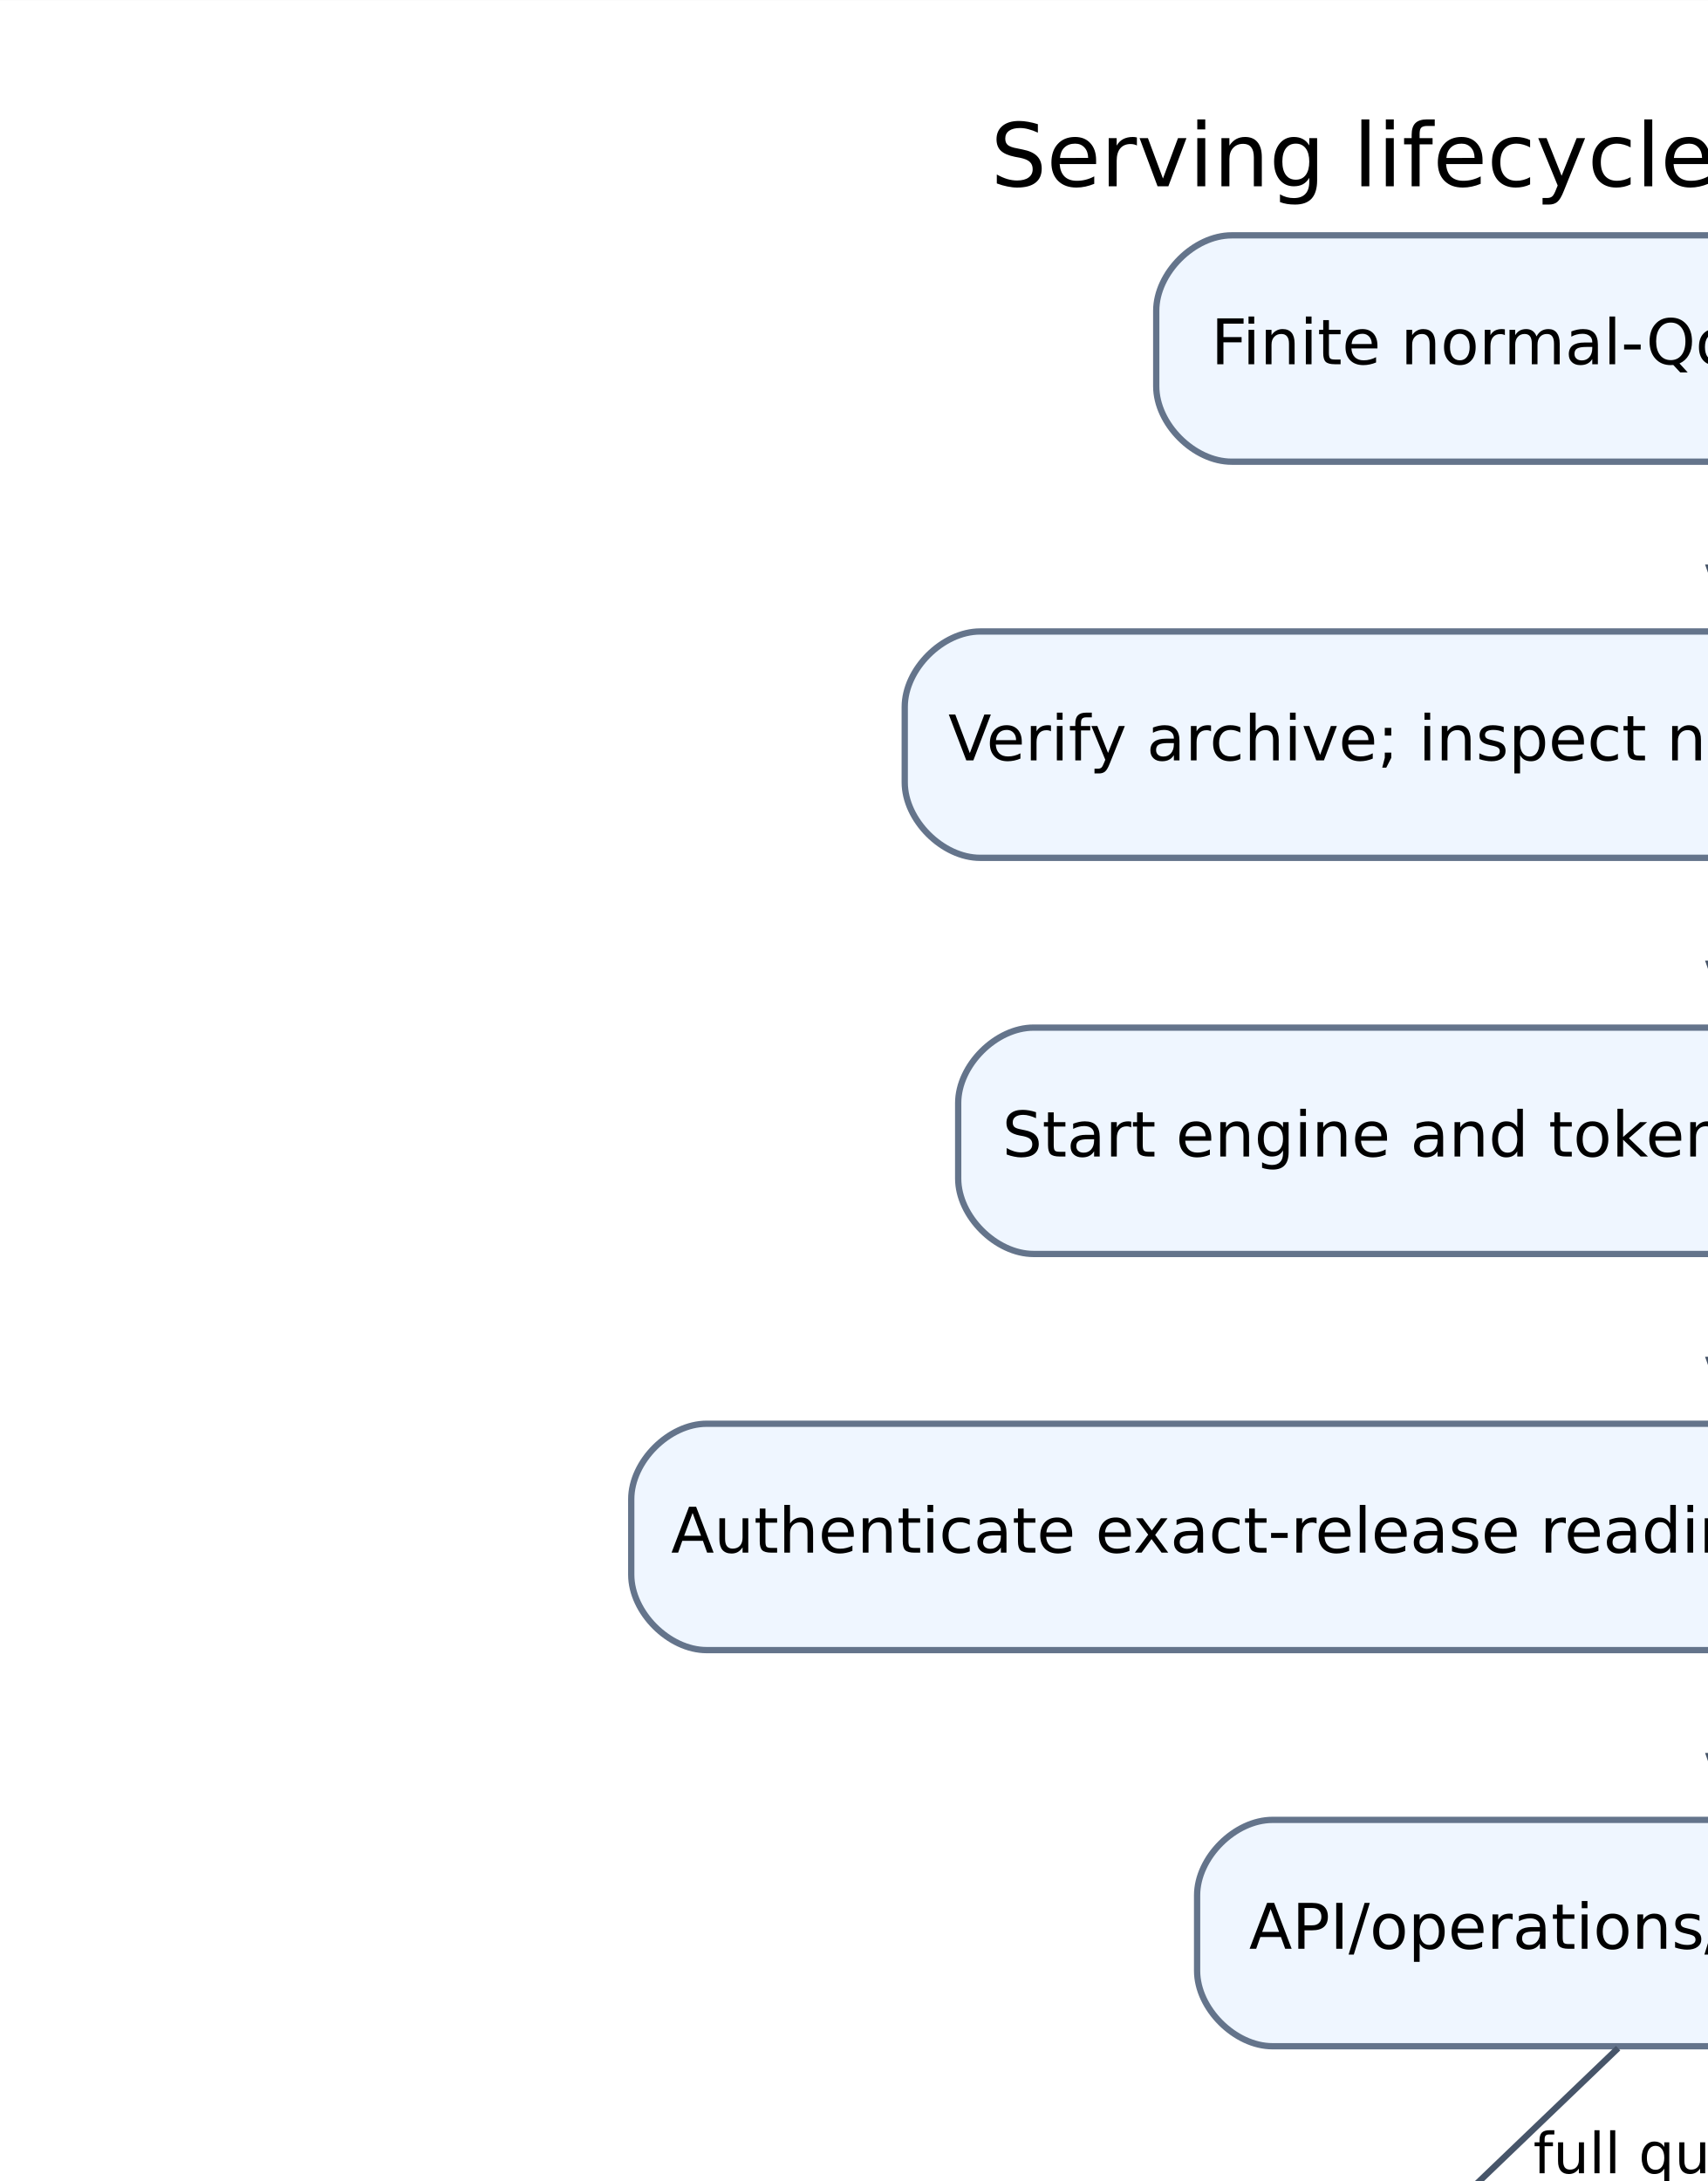
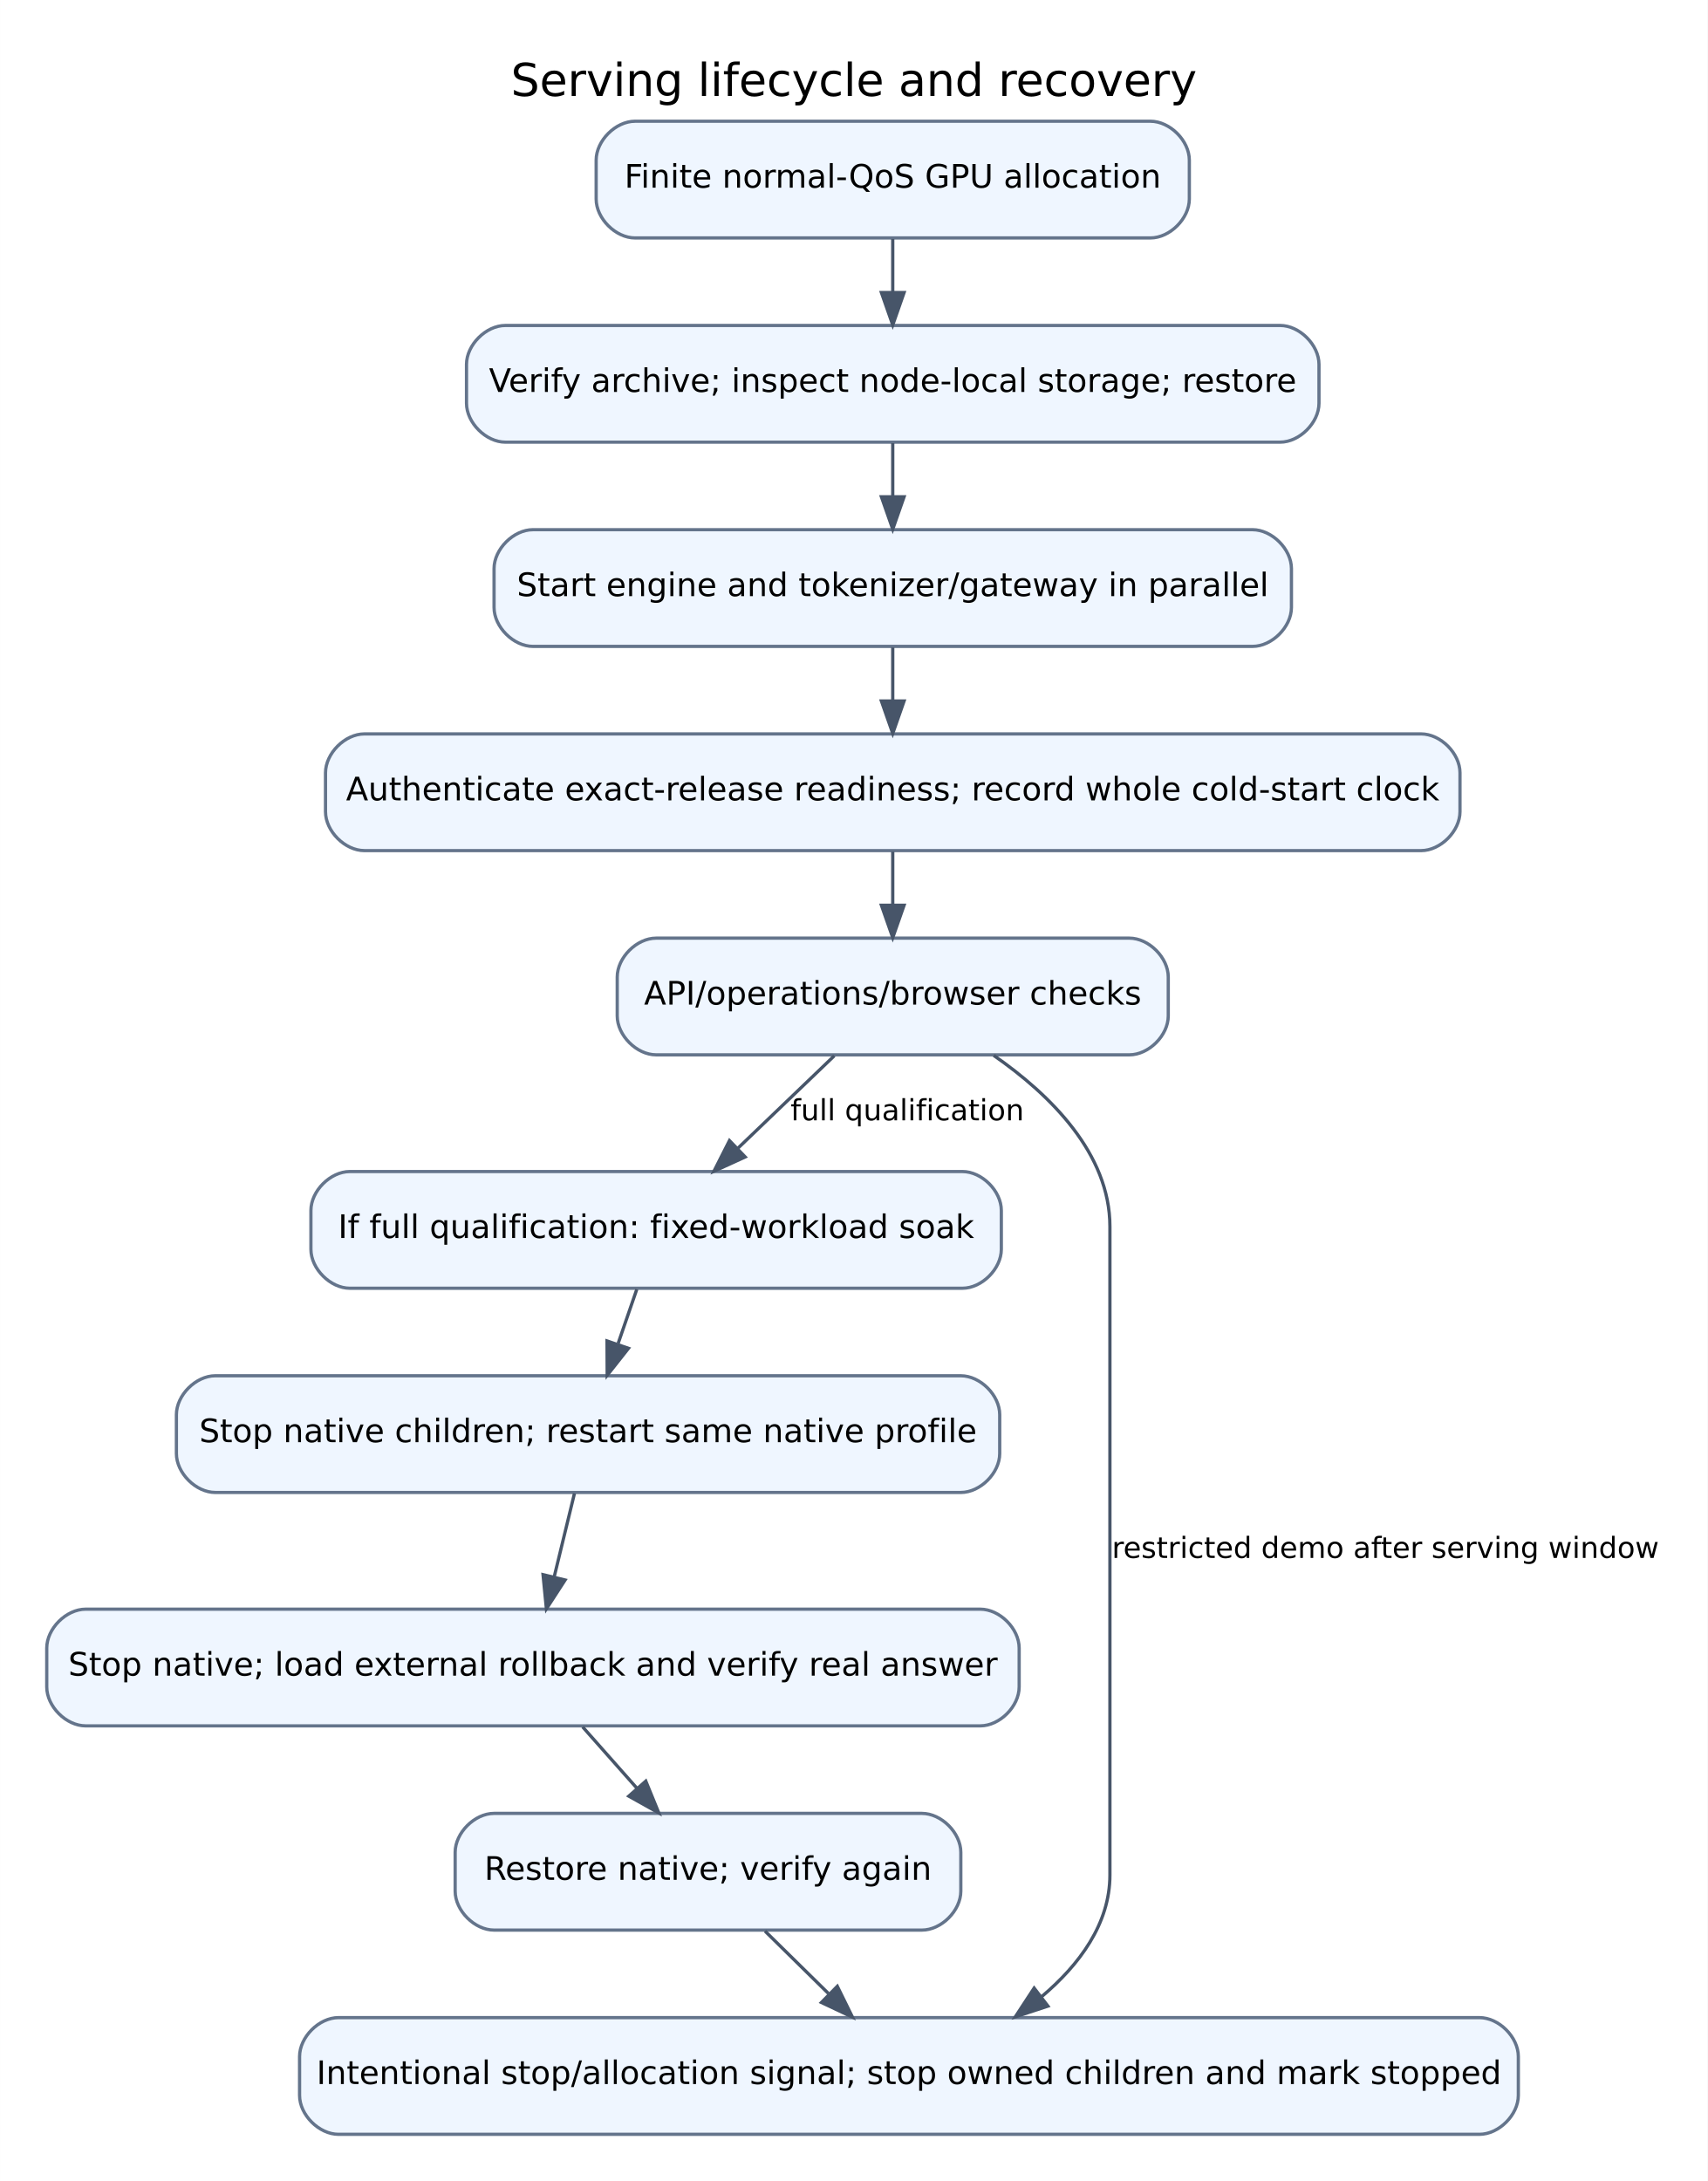
- <svg xmlns="http://www.w3.org/2000/svg" width="1024pt" height="1308pt" viewBox="0.00 0.00 526.80 672.80">
-   <g id="graph0" class="graph" transform="scale(1.94 1.94) rotate(0) translate(14.4 658.4)">
+ <svg xmlns="http://www.w3.org/2000/svg" width="527pt" height="673pt" viewBox="0.00 0.00 526.80 672.80">
+   <g id="graph0" class="graph" transform="scale(1 1) rotate(0) translate(14.4 658.4)">
    <polygon fill="white" stroke="transparent" points="-14.4,14.4 -14.4,-658.4 512.4,-658.4 512.4,14.4 -14.4,14.4" />
    <text text-anchor="middle" x="249" y="-628.8" font-family="DejaVu Sans" font-size="14.00">Serving lifecycle and recovery</text>
    <g id="node1" class="node">
      <path fill="#eff6ff" stroke="#64748b" d="M340.5,-621C340.5,-621 181.5,-621 181.5,-621 175.5,-621 169.5,-615 169.5,-609 169.5,-609 169.5,-597 169.5,-597 169.5,-591 175.5,-585 181.5,-585 181.5,-585 340.5,-585 340.5,-585 346.5,-585 352.5,-591 352.5,-597 352.5,-597 352.5,-609 352.5,-609 352.5,-615 346.5,-621 340.5,-621" />
      <text text-anchor="middle" x="261" y="-600.5" font-family="DejaVu Sans" font-size="10.00">Finite normal-QoS GPU allocation</text>
    </g>
    <g id="node2" class="node">
      <path fill="#eff6ff" stroke="#64748b" d="M380.5,-558C380.5,-558 141.5,-558 141.5,-558 135.5,-558 129.5,-552 129.5,-546 129.5,-546 129.5,-534 129.5,-534 129.5,-528 135.5,-522 141.5,-522 141.5,-522 380.5,-522 380.5,-522 386.5,-522 392.5,-528 392.5,-534 392.5,-534 392.5,-546 392.5,-546 392.5,-552 386.5,-558 380.5,-558" />
      <text text-anchor="middle" x="261" y="-537.5" font-family="DejaVu Sans" font-size="10.00">Verify archive; inspect node-local storage; restore</text>
    </g>
    <g id="edge1" class="edge">
      <path fill="none" stroke="#475569" d="M261,-584.68C261,-579.62 261,-573.95 261,-568.42" />
      <polygon fill="#475569" stroke="#475569" points="264.5,-568.15 261,-558.15 257.5,-568.15 264.5,-568.15" />
    </g>
    <g id="node3" class="node">
      <path fill="#eff6ff" stroke="#64748b" d="M372,-495C372,-495 150,-495 150,-495 144,-495 138,-489 138,-483 138,-483 138,-471 138,-471 138,-465 144,-459 150,-459 150,-459 372,-459 372,-459 378,-459 384,-465 384,-471 384,-471 384,-483 384,-483 384,-489 378,-495 372,-495" />
      <text text-anchor="middle" x="261" y="-474.5" font-family="DejaVu Sans" font-size="10.00">Start engine and tokenizer/gateway in parallel</text>
    </g>
    <g id="edge2" class="edge">
      <path fill="none" stroke="#475569" d="M261,-521.68C261,-516.62 261,-510.95 261,-505.42" />
      <polygon fill="#475569" stroke="#475569" points="264.5,-505.15 261,-495.15 257.5,-505.15 264.5,-505.15" />
    </g>
    <g id="node4" class="node">
      <path fill="#eff6ff" stroke="#64748b" d="M424,-432C424,-432 98,-432 98,-432 92,-432 86,-426 86,-420 86,-420 86,-408 86,-408 86,-402 92,-396 98,-396 98,-396 424,-396 424,-396 430,-396 436,-402 436,-408 436,-408 436,-420 436,-420 436,-426 430,-432 424,-432" />
      <text text-anchor="middle" x="261" y="-411.5" font-family="DejaVu Sans" font-size="10.00">Authenticate exact-release readiness; record whole cold-start clock</text>
    </g>
    <g id="edge3" class="edge">
      <path fill="none" stroke="#475569" d="M261,-458.68C261,-453.62 261,-447.95 261,-442.42" />
      <polygon fill="#475569" stroke="#475569" points="264.5,-442.15 261,-432.15 257.5,-442.15 264.5,-442.15" />
    </g>
    <g id="node5" class="node">
      <path fill="#eff6ff" stroke="#64748b" d="M334,-369C334,-369 188,-369 188,-369 182,-369 176,-363 176,-357 176,-357 176,-345 176,-345 176,-339 182,-333 188,-333 188,-333 334,-333 334,-333 340,-333 346,-339 346,-345 346,-345 346,-357 346,-357 346,-363 340,-369 334,-369" />
      <text text-anchor="middle" x="261" y="-348.5" font-family="DejaVu Sans" font-size="10.00">API/operations/browser checks</text>
    </g>
    <g id="edge4" class="edge">
      <path fill="none" stroke="#475569" d="M261,-395.68C261,-390.62 261,-384.95 261,-379.42" />
      <polygon fill="#475569" stroke="#475569" points="264.5,-379.15 261,-369.15 257.5,-379.15 264.5,-379.15" />
    </g>
    <g id="node6" class="node">
      <path fill="#eff6ff" stroke="#64748b" d="M282.5,-297C282.5,-297 93.5,-297 93.5,-297 87.5,-297 81.5,-291 81.5,-285 81.5,-285 81.5,-273 81.5,-273 81.5,-267 87.5,-261 93.5,-261 93.5,-261 282.5,-261 282.5,-261 288.5,-261 294.5,-267 294.5,-273 294.5,-273 294.5,-285 294.5,-285 294.5,-291 288.5,-297 282.5,-297" />
      <text text-anchor="middle" x="188" y="-276.5" font-family="DejaVu Sans" font-size="10.00">If full qualification: fixed-workload soak</text>
    </g>
    <g id="edge5" class="edge">
      <path fill="none" stroke="#475569" d="M242.96,-332.7C233.94,-324.05 222.88,-313.45 213.06,-304.03" />
      <polygon fill="#475569" stroke="#475569" points="215.48,-301.5 205.84,-297.1 210.63,-306.55 215.48,-301.5" />
      <text text-anchor="middle" x="265.5" y="-312.8" font-family="DejaVu Sans" font-size="9.00">full qualification</text>
    </g>
    <g id="node10" class="node">
      <path fill="#eff6ff" stroke="#64748b" d="M442,-36C442,-36 90,-36 90,-36 84,-36 78,-30 78,-24 78,-24 78,-12 78,-12 78,-6 84,0 90,0 90,0 442,0 442,0 448,0 454,-6 454,-12 454,-12 454,-24 454,-24 454,-30 448,-36 442,-36" />
      <text text-anchor="middle" x="266" y="-15.5" font-family="DejaVu Sans" font-size="10.00">Intentional stop/allocation signal; stop owned children and mark stopped</text>
    </g>
    <g id="edge10" class="edge">
      <path fill="none" stroke="#475569" d="M292.15,-332.82C309.64,-320.66 328,-302.54 328,-280 328,-280 328,-280 328,-80 328,-64.91 318.55,-52.3 307.03,-42.54" />
      <polygon fill="#475569" stroke="#475569" points="308.88,-39.55 298.82,-36.25 304.62,-45.11 308.88,-39.55" />
      <text text-anchor="middle" x="413" y="-177.8" font-family="DejaVu Sans" font-size="9.00">restricted demo after serving window</text>
    </g>
    <g id="node7" class="node">
      <path fill="#eff6ff" stroke="#64748b" d="M282,-234C282,-234 52,-234 52,-234 46,-234 40,-228 40,-222 40,-222 40,-210 40,-210 40,-204 46,-198 52,-198 52,-198 282,-198 282,-198 288,-198 294,-204 294,-210 294,-210 294,-222 294,-222 294,-228 288,-234 282,-234" />
      <text text-anchor="middle" x="167" y="-213.5" font-family="DejaVu Sans" font-size="10.00">Stop native children; restart same native profile</text>
    </g>
    <g id="edge6" class="edge">
      <path fill="none" stroke="#475569" d="M182.04,-260.68C180.25,-255.49 178.24,-249.66 176.29,-244" />
      <polygon fill="#475569" stroke="#475569" points="179.47,-242.47 172.9,-234.15 172.85,-244.74 179.47,-242.47" />
    </g>
    <g id="node8" class="node">
      <path fill="#eff6ff" stroke="#64748b" d="M288,-162C288,-162 12,-162 12,-162 6,-162 0,-156 0,-150 0,-150 0,-138 0,-138 0,-132 6,-126 12,-126 12,-126 288,-126 288,-126 294,-126 300,-132 300,-138 300,-138 300,-150 300,-150 300,-156 294,-162 288,-162" />
      <text text-anchor="middle" x="150" y="-141.5" font-family="DejaVu Sans" font-size="10.00">Stop native; load external rollback and verify real answer</text>
    </g>
    <g id="edge7" class="edge">
      <path fill="none" stroke="#475569" d="M162.8,-197.7C160.9,-189.9 158.62,-180.51 156.52,-171.83" />
      <polygon fill="#475569" stroke="#475569" points="159.92,-171 154.15,-162.1 153.11,-172.65 159.92,-171" />
    </g>
    <g id="node9" class="node">
      <path fill="#eff6ff" stroke="#64748b" d="M270,-99C270,-99 138,-99 138,-99 132,-99 126,-93 126,-87 126,-87 126,-75 126,-75 126,-69 132,-63 138,-63 138,-63 270,-63 270,-63 276,-63 282,-69 282,-75 282,-75 282,-87 282,-87 282,-93 276,-99 270,-99" />
      <text text-anchor="middle" x="204" y="-78.5" font-family="DejaVu Sans" font-size="10.00">Restore native; verify again</text>
    </g>
    <g id="edge8" class="edge">
      <path fill="none" stroke="#475569" d="M165.33,-125.68C170.5,-119.84 176.39,-113.19 181.97,-106.88" />
      <polygon fill="#475569" stroke="#475569" points="184.81,-108.96 188.82,-99.15 179.57,-104.32 184.81,-108.96" />
    </g>
    <g id="edge9" class="edge">
      <path fill="none" stroke="#475569" d="M221.6,-62.68C227.67,-56.71 234.6,-49.9 241.14,-43.46" />
      <polygon fill="#475569" stroke="#475569" points="243.9,-45.66 248.57,-36.15 238.99,-40.67 243.9,-45.66" />
    </g>
  </g>
</svg>
